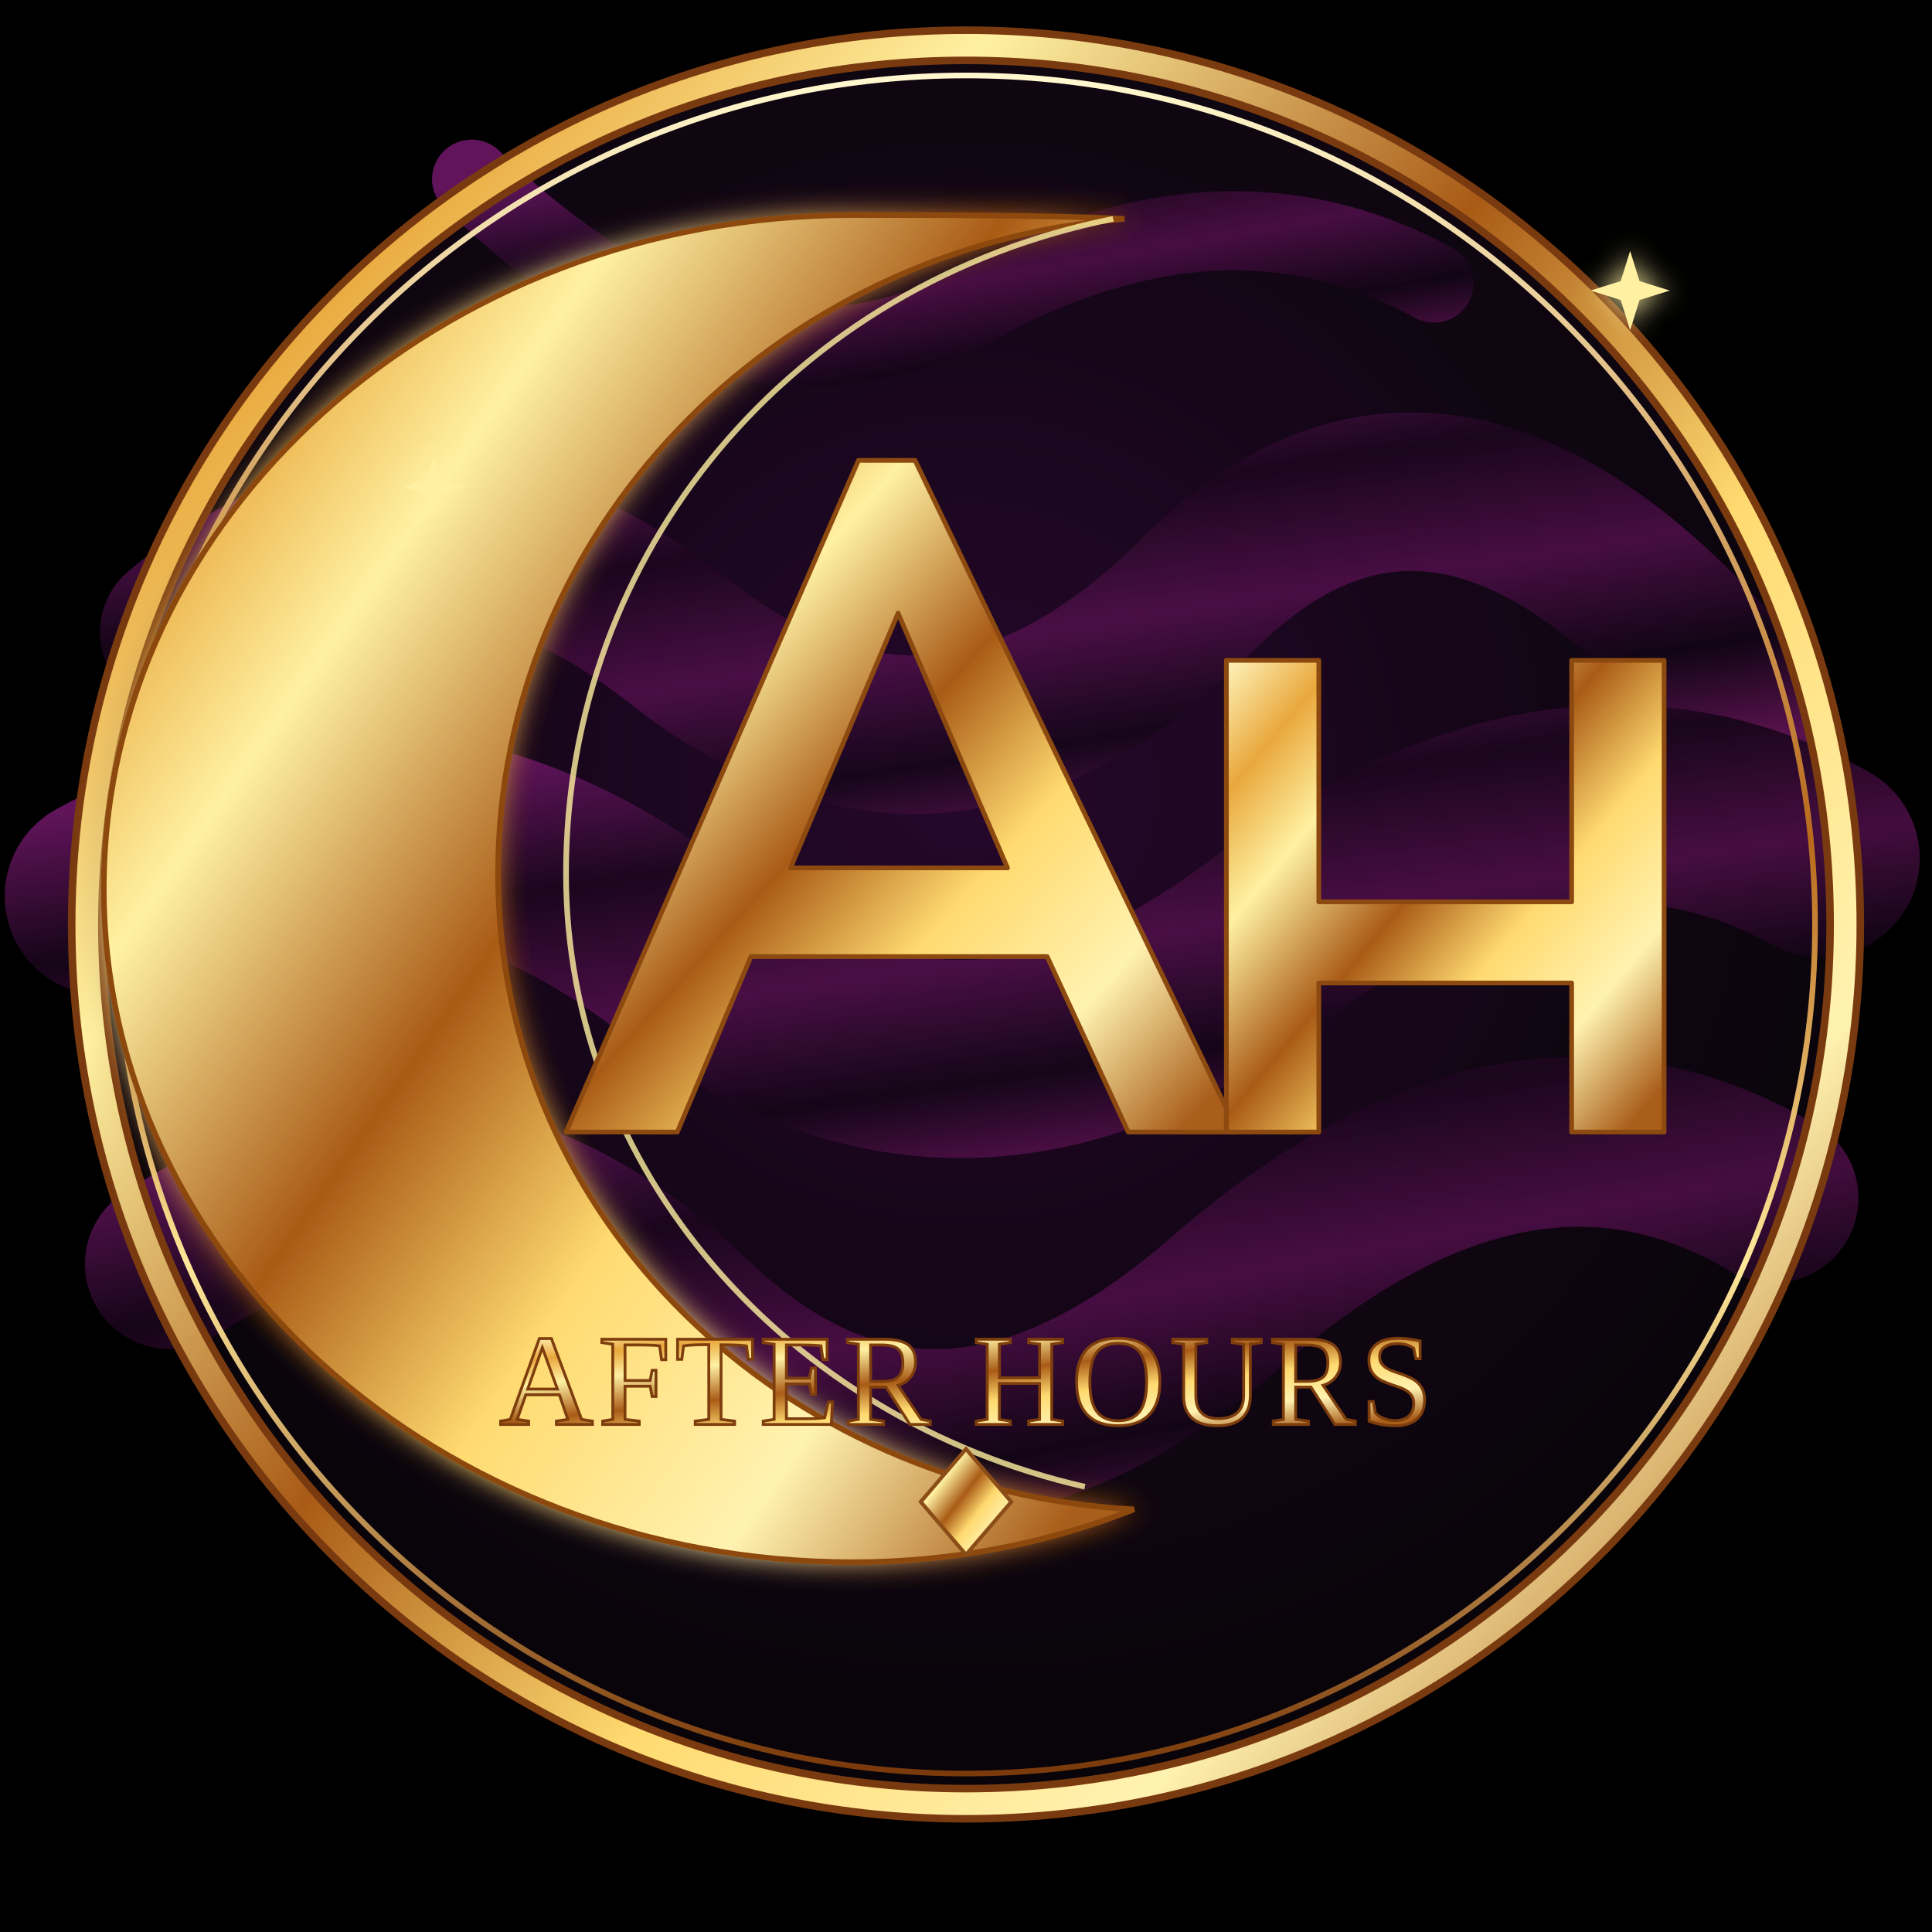
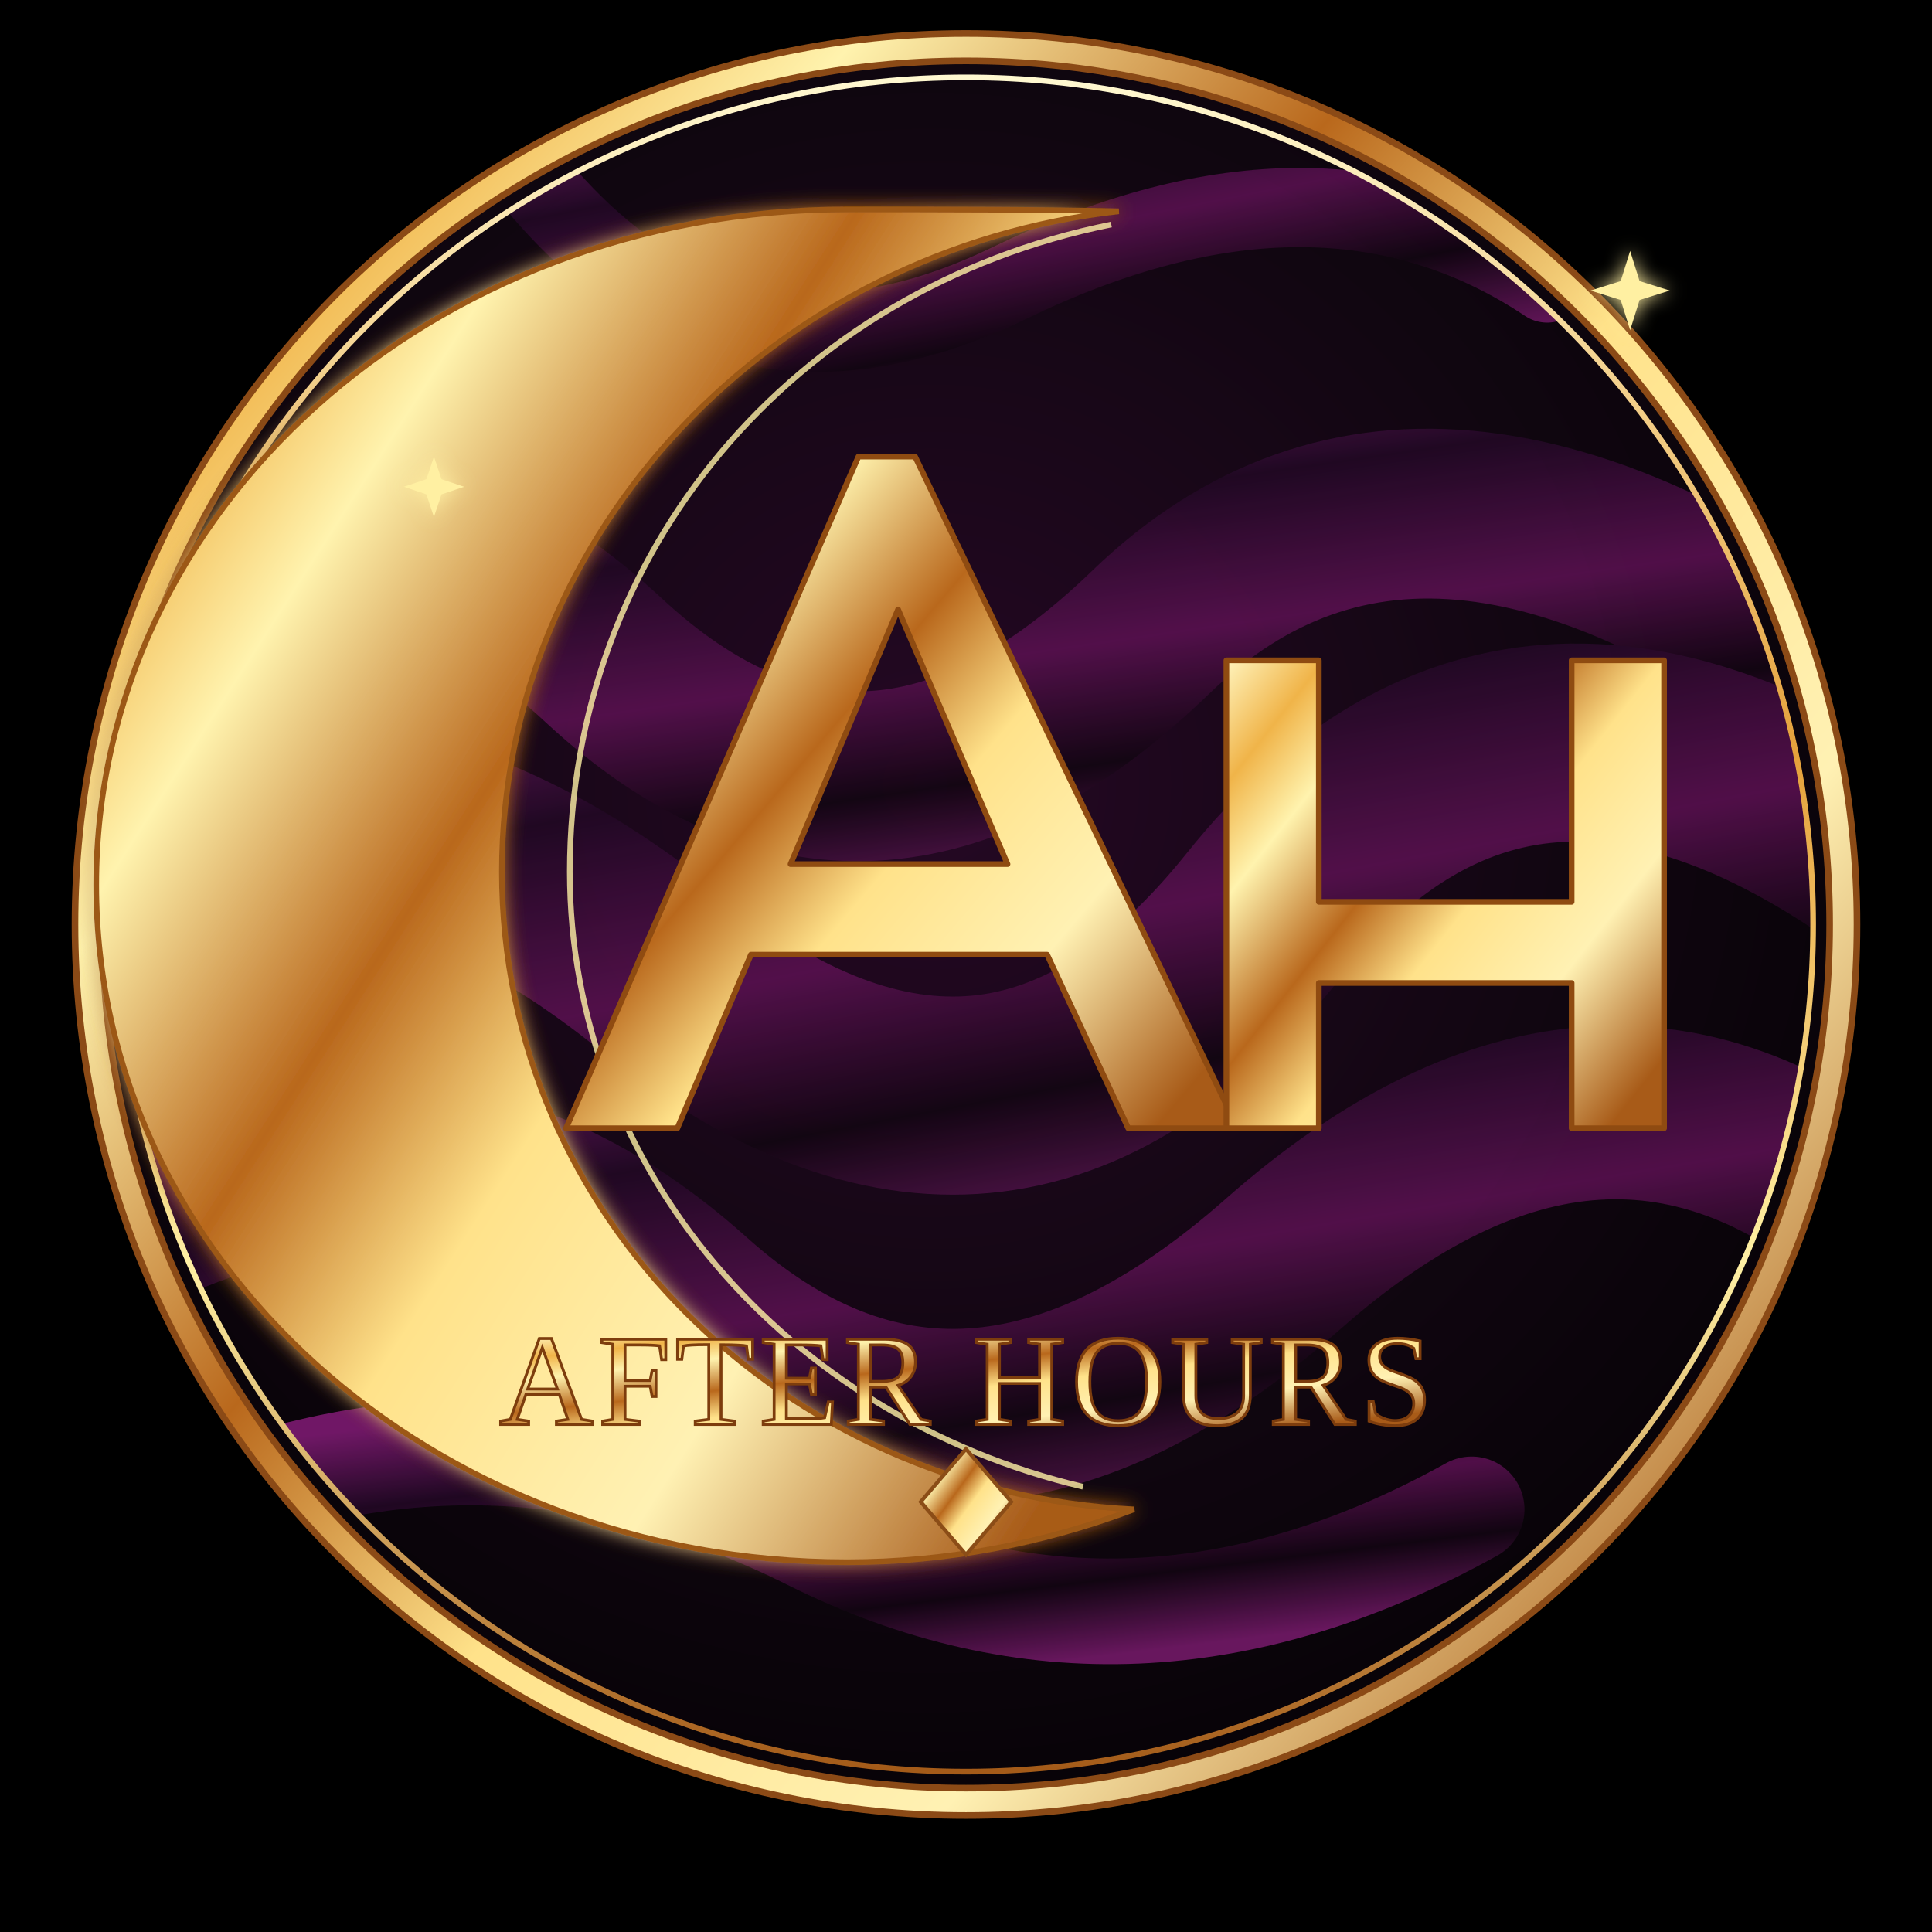
<svg xmlns="http://www.w3.org/2000/svg" viewBox="0 0 1024 1024" role="img" aria-labelledby="title desc">
  <defs>
-     <radialGradient id="night" cx="50%" cy="42%" r="72%">
-       <stop stop-color="#26072c" />
-       <stop offset=".52" stop-color="#100612" />
-       <stop offset="1" stop-color="#020202" />
+     <radialGradient id="bg" cx="48%" cy="42%" r="70%">
+       <stop stop-color="#250824" />
+       <stop offset=".55" stop-color="#100610" />
+       <stop offset="1" stop-color="#020102" />
    </radialGradient>
-     <linearGradient id="gold" x1="0" y1="0" x2="1" y2=".9">
-       <stop stop-color="#fff5bd" />
-       <stop offset=".14" stop-color="#e9a83d" />
-       <stop offset=".28" stop-color="#fff1a2" />
-       <stop offset=".48" stop-color="#a95b16" />
-       <stop offset=".65" stop-color="#ffda70" />
-       <stop offset=".83" stop-color="#fff2b0" />
-       <stop offset="1" stop-color="#a95e1a" />
+     <linearGradient id="gold" x1="0" y1="0" x2="1" y2=".85">
+       <stop stop-color="#fff4bd" />
+       <stop offset=".13" stop-color="#f0b449" />
+       <stop offset=".25" stop-color="#fff3ae" />
+       <stop offset=".43" stop-color="#b9681c" />
+       <stop offset=".58" stop-color="#ffe28a" />
+       <stop offset=".78" stop-color="#fff1b3" />
+       <stop offset="1" stop-color="#a85b18" />
    </linearGradient>
-     <linearGradient id="goldEdge" x1="0" y1="0" x2="0" y2="1">
-       <stop stop-color="#fff8ce" />
-       <stop offset=".45" stop-color="#b86a1c" />
-       <stop offset=".7" stop-color="#ffe89a" />
-       <stop offset="1" stop-color="#7b3a0b" />
+     <linearGradient id="gold2" x1="0" y1="0" x2="0" y2="1">
+       <stop stop-color="#fff8d0" />
+       <stop offset=".4" stop-color="#e5a13b" />
+       <stop offset=".7" stop-color="#fff0a4" />
+       <stop offset="1" stop-color="#a45b19" />
    </linearGradient>
-     <filter id="shine" x="-30%" y="-30%" width="160%" height="160%">
-       <feGaussianBlur stdDeviation="7" result="b" />
+     <linearGradient id="velvet" x1="0" y1="0" x2="1" y2="1">
+       <stop stop-color="#7b1a70" />
+       <stop offset=".25" stop-color="#210824" />
+       <stop offset=".53" stop-color="#58104f" />
+       <stop offset=".76" stop-color="#120512" />
+       <stop offset="1" stop-color="#721967" />
+     </linearGradient>
+     <filter id="glow" x="-40%" y="-40%" width="180%" height="180%">
+       <feGaussianBlur stdDeviation="5" result="blur" />
      <feMerge>
-         <feMergeNode in="b" />
+         <feMergeNode in="blur" />
        <feMergeNode in="SourceGraphic" />
      </feMerge>
    </filter>
-     <filter id="shadow">
-       <feGaussianBlur stdDeviation="10" />
-     </filter>
-     <linearGradient id="velvet" x1="0" y1="0" x2="1" y2="1">
-       <stop stop-color="#7e1a75" />
-       <stop offset=".3" stop-color="#1c061e" />
-       <stop offset=".56" stop-color="#56104f" />
-       <stop offset=".8" stop-color="#120516" />
-       <stop offset="1" stop-color="#6b155d" />
-     </linearGradient>
+     <clipPath id="disc">
+       <circle cx="512" cy="490" r="450" />
+     </clipPath>
  </defs>
  <rect width="1024" height="1024" fill="#000" />
-   <circle cx="512" cy="490" r="465" fill="url(#night)" />
-   <g opacity=".78" fill="none" stroke="url(#velvet)" stroke-linecap="round">
-     <path d="M95 335Q220 230 360 340T635 315T930 380" stroke-width="84" />
-     <path d="M55 475Q210 390 360 505T670 500T965 455" stroke-width="105" />
-     <path d="M90 670Q235 575 365 700T650 690T940 635" stroke-width="90" />
-     <path d="M250 95Q390 230 520 160T760 150" stroke-width="42" />
+   <circle cx="512" cy="490" r="466" fill="url(#bg)" />
+   <g clip-path="url(#disc)" opacity=".9" fill="none" stroke="url(#velvet)" stroke-linecap="round">
+     <path d="M38 350Q180 220 320 350T610 335T1000 380" stroke-width="90" />
+     <path d="M15 485Q170 370 350 515T670 485T1020 470" stroke-width="105" />
+     <path d="M40 665Q220 560 365 690T680 670T1000 650" stroke-width="92" />
+     <path d="M260 65Q370 230 535 150T820 150" stroke-width="42" />
+     <path d="M90 805Q260 730 430 815T780 800" stroke-width="56" />
  </g>
-   <circle cx="512" cy="490" r="466" fill="none" stroke="#7a3a10" stroke-width="20" />
-   <circle cx="512" cy="490" r="466" fill="none" stroke="url(#gold)" stroke-width="12" />
-   <circle cx="512" cy="490" r="450" fill="none" stroke="url(#goldEdge)" stroke-width="3" />
-   <path d="M596 116C409 131 264 282 264 463c0 183 151 327 337 337-46 18-96 28-149 28-219 0-397-160-397-357S233 114 452 114c51 0 99 0 144 2Z" fill="url(#gold)" stroke="#8d4a10" stroke-width="3" filter="url(#shine)" />
-   <path d="M590 116C420 150 300 292 300 463c0 157 117 289 275 325" fill="none" stroke="#fff1a0" stroke-width="3" opacity=".8" />
-   <g fill="url(#gold)" stroke="#8d4a10" stroke-width="2.5" stroke-linejoin="round">
-     <path d="M300 600 455 244h30l171 356h-58l-43-93H398l-39 93h-59zm119-140h115l-58-135-57 135z" />
-     <path d="M650 350h49v128h134V350h49v250h-49V521H699v79h-49z" />
+   <circle cx="512" cy="490" r="465" fill="none" stroke="#8b4a16" stroke-width="18" />
+   <circle cx="512" cy="490" r="465" fill="none" stroke="url(#gold)" stroke-width="11" />
+   <circle cx="512" cy="490" r="449" fill="none" stroke="url(#gold2)" stroke-width="3" />
+   <path d="M593 112C411 132 266 281 266 462c0 183 150 329 335 338-48 18-99 28-152 28-220 0-398-160-398-359S229 111 449 111c51 0 99 0 144 1Z" fill="url(#gold)" stroke="#9c5818" stroke-width="3" filter="url(#glow)" />
+   <path d="M589 119C420 153 302 293 302 462c0 157 115 289 272 326" fill="none" stroke="#fff2a5" stroke-width="3" opacity=".8" />
+   <g fill="url(#gold)" stroke="#8f4b11" stroke-width="3" stroke-linejoin="round">
+     <path d="M300 598 455 242h30l171 356h-58l-43-92H398l-39 92h-59zm119-140h115l-58-135-57 135z" />
+     <path d="M650 350h49v128h134V350h49v248h-49V521H699v77h-49z" />
  </g>
  <text x="512" y="755" text-anchor="middle" font-family="Georgia,'Times New Roman',serif" font-size="69" letter-spacing="2.5" fill="url(#gold)" stroke="#7d3d0d" stroke-width="1.5">AFTER HOURS</text>
  <path d="M185 796H465M559 796H839" stroke="url(#gold)" stroke-width="4" />
  <path d="m512 768 24 28-24 28-24-28z" fill="url(#gold)" stroke="#8b4d17" stroke-width="2" />
-   <g fill="#fff0a2" filter="url(#shine)">
+   <g fill="#fff0a2" filter="url(#glow)">
    <path d="M864 133l5 16 16 5-16 5-5 16-5-16-16-5 16-5z" />
    <path d="M230 242l4 12 12 4-12 4-4 12-4-12-12-4 12-4z" />
  </g>
</svg>
